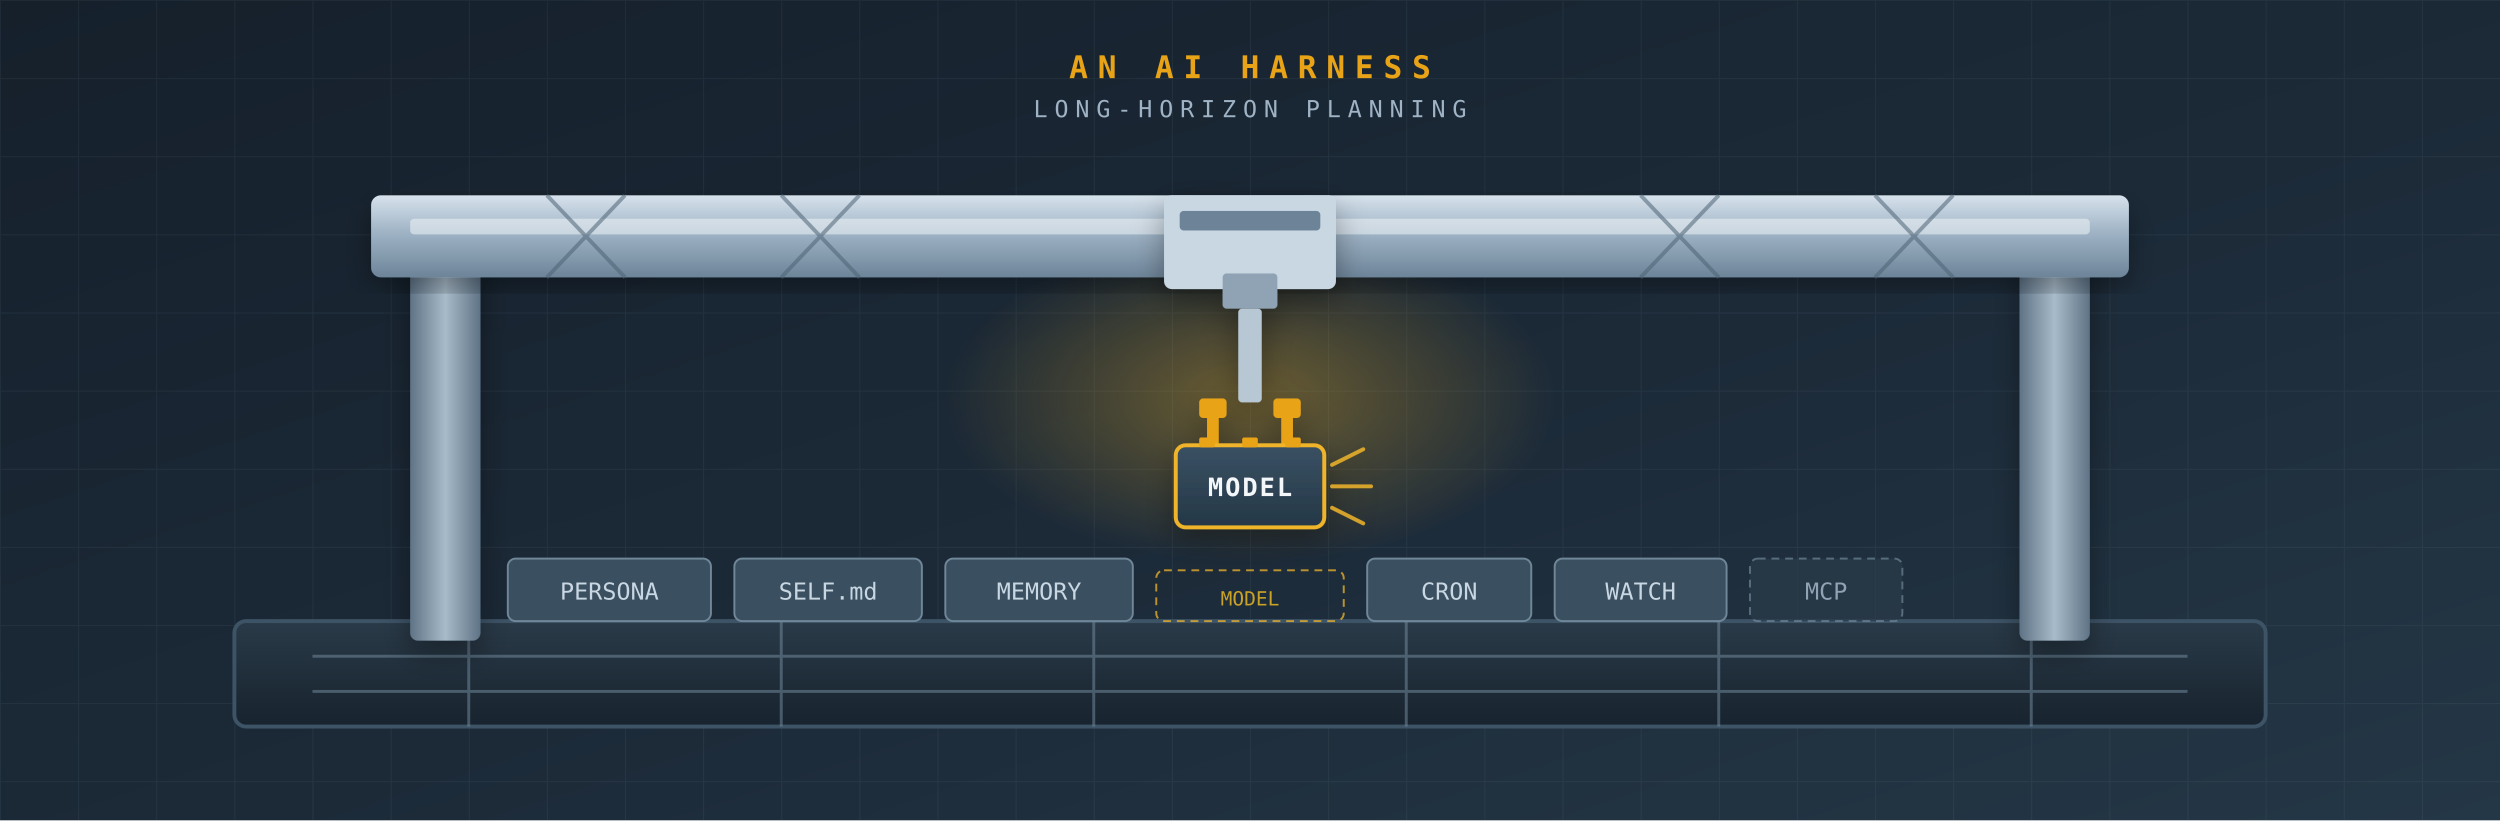
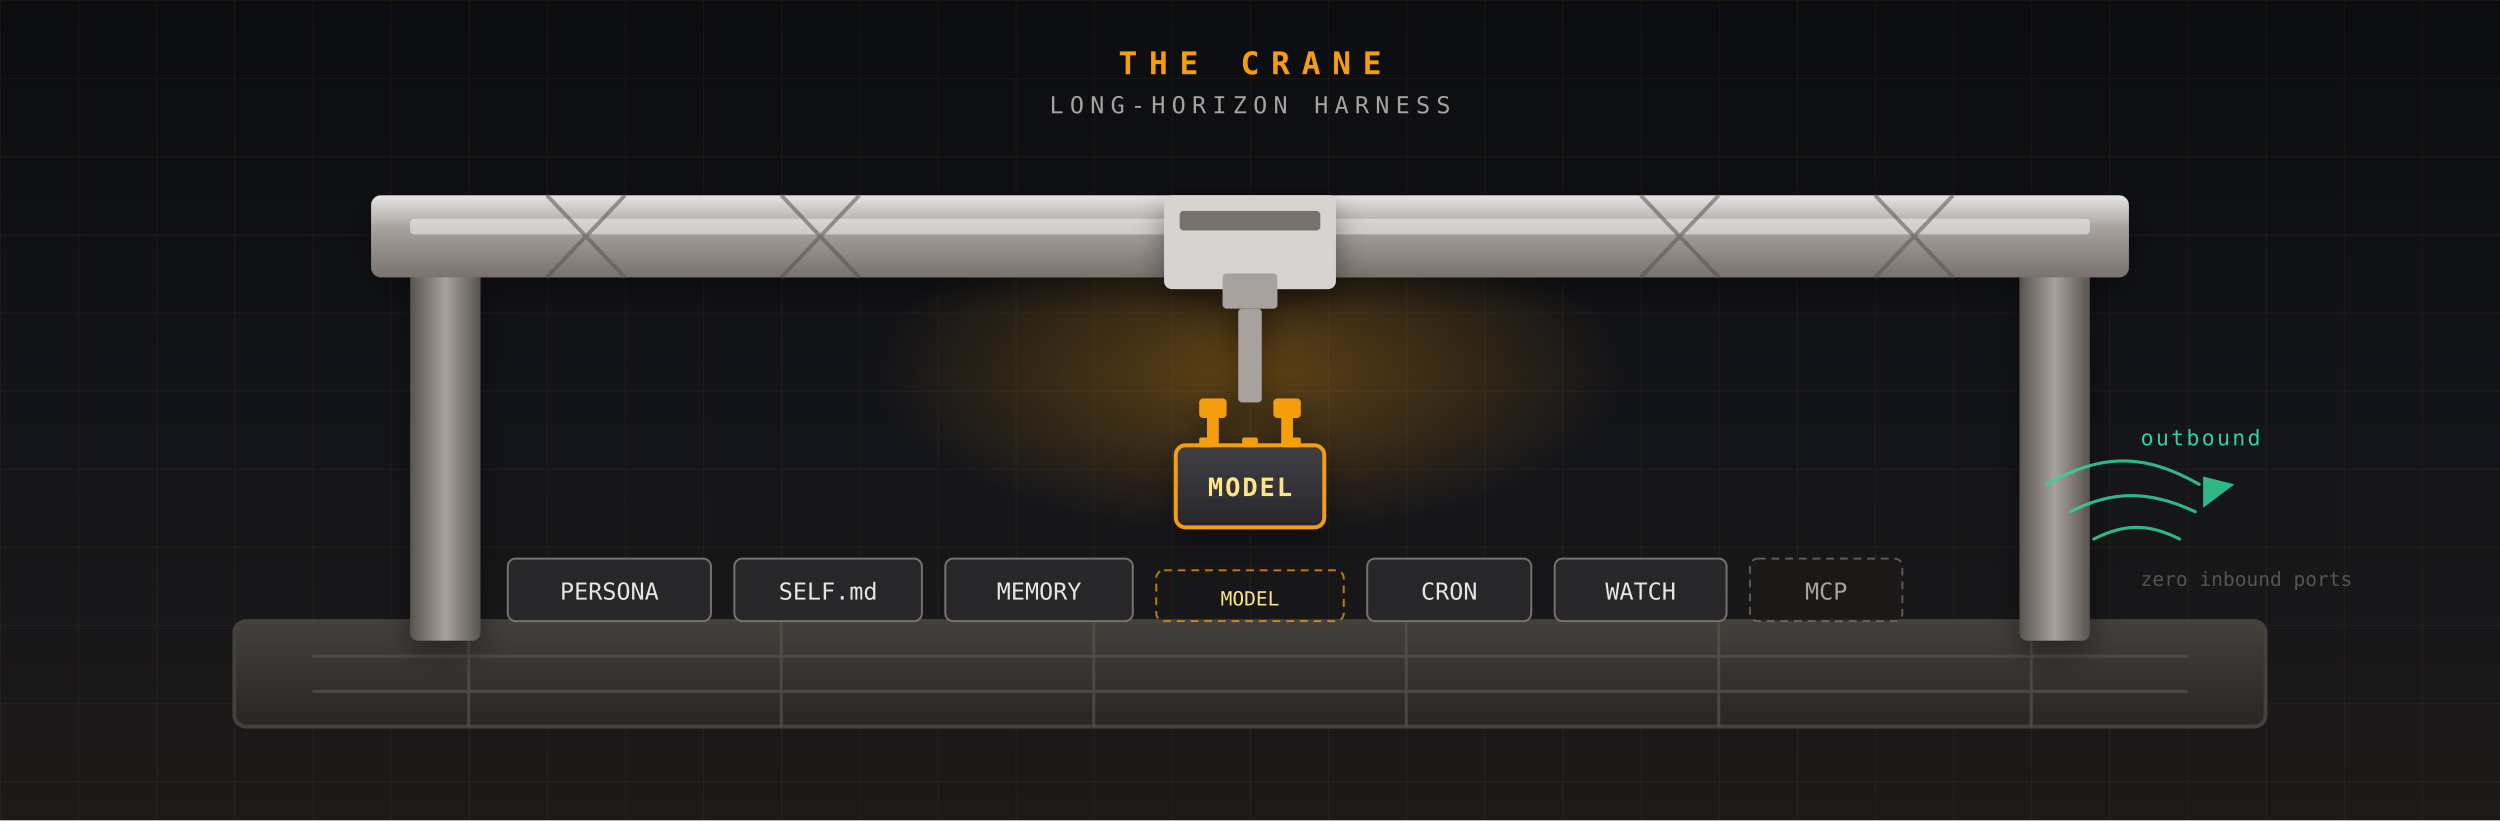
- <svg xmlns="http://www.w3.org/2000/svg" width="1280" height="420" viewBox="0 0 1280 420" role="img" aria-label="ai-gantry — an AI harness for long-horizon planning">
+ <svg xmlns="http://www.w3.org/2000/svg" width="1280" height="420" viewBox="0 0 1280 420" role="img" aria-label="ai-gantry - the crane. A long-horizon AI harness around one model. Nothing listens.">
  <defs>
-     <linearGradient id="sky" x1="0" y1="0" x2="1" y2="1">
-       <stop offset="0%" stop-color="#15202b" />
-       <stop offset="55%" stop-color="#1c2a38" />
-       <stop offset="100%" stop-color="#243746" />
+     <linearGradient id="sky" x1="0" y1="0" x2="0" y2="1">
+       <stop offset="0%" stop-color="#0c0d10" />
+       <stop offset="55%" stop-color="#14151a" />
+       <stop offset="100%" stop-color="#1c1917" />
    </linearGradient>
    <linearGradient id="beam" x1="0" y1="0" x2="0" y2="1">
-       <stop offset="0%" stop-color="#d7e2ec" />
-       <stop offset="45%" stop-color="#9fb3c5" />
-       <stop offset="100%" stop-color="#6d8498" />
+       <stop offset="0%" stop-color="#e7e5e4" />
+       <stop offset="40%" stop-color="#a8a29e" />
+       <stop offset="100%" stop-color="#78716c" />
    </linearGradient>
    <linearGradient id="post" x1="0" y1="0" x2="1" y2="0">
-       <stop offset="0%" stop-color="#5f7386" />
-       <stop offset="50%" stop-color="#a8bbc9" />
-       <stop offset="100%" stop-color="#5f7386" />
+       <stop offset="0%" stop-color="#57534e" />
+       <stop offset="50%" stop-color="#a8a29e" />
+       <stop offset="100%" stop-color="#57534e" />
    </linearGradient>
    <linearGradient id="bed" x1="0" y1="0" x2="0" y2="1">
-       <stop offset="0%" stop-color="#2a3a48" />
-       <stop offset="100%" stop-color="#17232e" />
+       <stop offset="0%" stop-color="#44403c" />
+       <stop offset="100%" stop-color="#292524" />
    </linearGradient>
    <linearGradient id="chip" x1="0" y1="0" x2="0" y2="1">
-       <stop offset="0%" stop-color="#3a5164" />
-       <stop offset="100%" stop-color="#243746" />
+       <stop offset="0%" stop-color="#3f3f46" />
+       <stop offset="100%" stop-color="#27272a" />
    </linearGradient>
-     <radialGradient id="glow" cx="50%" cy="48%" r="28%">
-       <stop offset="0%" stop-color="#f0b429" stop-opacity="0.38" />
-       <stop offset="100%" stop-color="#f0b429" stop-opacity="0" />
+     <radialGradient id="glow" cx="50%" cy="46%" r="32%">
+       <stop offset="0%" stop-color="#f59e0b" stop-opacity="0.34" />
+       <stop offset="100%" stop-color="#f59e0b" stop-opacity="0" />
    </radialGradient>
    <pattern id="grid" width="40" height="40" patternUnits="userSpaceOnUse">
-       <path d="M40 0H0V40" fill="none" stroke="#8fa3b4" stroke-opacity="0.08" stroke-width="1" />
+       <path d="M40 0H0V40" fill="none" stroke="#f59e0b" stroke-opacity="0.06" stroke-width="1" />
    </pattern>
    <filter id="soft" x="-20%" y="-20%" width="140%" height="140%">
-       <feDropShadow dx="0" dy="6" stdDeviation="8" flood-color="#000" flood-opacity="0.35" />
+       <feDropShadow dx="0" dy="6" stdDeviation="8" flood-color="#000" flood-opacity="0.4" />
    </filter>
  </defs>
  <rect width="1280" height="420" fill="url(#sky)" />
  <rect width="1280" height="420" fill="url(#grid)" />
-   <ellipse cx="640" cy="210" rx="280" ry="150" fill="url(#glow)" />
+   <ellipse cx="640" cy="200" rx="300" ry="130" fill="url(#glow)" />
  <g font-family="ui-monospace, SFMono-Regular, 'DejaVu Sans Mono', Menlo, Consolas, monospace" text-anchor="middle">
-     <text x="640" y="40" fill="#e8a317" font-size="16" font-weight="700" letter-spacing="5">AN AI HARNESS</text>
-     <text x="640" y="60" fill="#9fb3c5" font-size="12" letter-spacing="3.5">LONG-HORIZON PLANNING</text>
+     <text x="640" y="38" fill="#f59e0b" font-size="16" font-weight="700" letter-spacing="6">THE CRANE</text>
+     <text x="640" y="58" fill="#a8a29e" font-size="12" letter-spacing="3.2">LONG-HORIZON HARNESS</text>
  </g>
-   <rect x="120" y="318" width="1040" height="54" rx="6" fill="url(#bed)" stroke="#3d5366" stroke-width="2" />
-   <g stroke="#6f8799" stroke-width="1.5" opacity="0.55">
+   <rect x="120" y="318" width="1040" height="54" rx="6" fill="url(#bed)" stroke="#44403c" stroke-width="2" />
+   <g stroke="#57534e" stroke-width="1.5" opacity="0.7">
    <line x1="160" y1="336" x2="1120" y2="336" />
    <line x1="160" y1="354" x2="1120" y2="354" />
    <line x1="240" y1="318" x2="240" y2="372" />
    <line x1="400" y1="318" x2="400" y2="372" />
    <line x1="560" y1="318" x2="560" y2="372" />
    <line x1="720" y1="318" x2="720" y2="372" />
    <line x1="880" y1="318" x2="880" y2="372" />
    <line x1="1040" y1="318" x2="1040" y2="372" />
  </g>
  <g filter="url(#soft)">
    <rect x="210" y="112" width="36" height="216" rx="4" fill="url(#post)" />
    <rect x="1034" y="112" width="36" height="216" rx="4" fill="url(#post)" />
-   </g>
-   <g filter="url(#soft)">
    <rect x="190" y="100" width="900" height="42" rx="5" fill="url(#beam)" />
-     <rect x="210" y="112" width="860" height="8" rx="2" fill="#eef4f8" opacity="0.55" />
-     <g stroke="#4d6274" stroke-width="2" opacity="0.55">
+     <rect x="210" y="112" width="860" height="8" rx="2" fill="#fafaf9" opacity="0.5" />
+     <g stroke="#57534e" stroke-width="2" opacity="0.55">
      <line x1="280" y1="100" x2="320" y2="142" />
      <line x1="320" y1="100" x2="280" y2="142" />
      <line x1="400" y1="100" x2="440" y2="142" />
      <line x1="440" y1="100" x2="400" y2="142" />
      <line x1="840" y1="100" x2="880" y2="142" />
      <line x1="880" y1="100" x2="840" y2="142" />
      <line x1="960" y1="100" x2="1000" y2="142" />
      <line x1="1000" y1="100" x2="960" y2="142" />
    </g>
  </g>
  <g transform="translate(596,100)" filter="url(#soft)">
-     <rect x="0" y="0" width="88" height="48" rx="4" fill="#c9d7e3" />
-     <rect x="8" y="8" width="72" height="10" rx="2" fill="#6d8498" />
-     <rect x="30" y="40" width="28" height="18" rx="2" fill="#8fa3b4" />
-     <rect x="38" y="58" width="12" height="48" rx="2" fill="#b7c7d4" />
-     <g fill="#e8a317">
+     <rect x="0" y="0" width="88" height="48" rx="4" fill="#d6d3d1" />
+     <rect x="8" y="8" width="72" height="10" rx="2" fill="#78716c" />
+     <rect x="30" y="40" width="28" height="18" rx="2" fill="#a8a29e" />
+     <rect x="38" y="58" width="12" height="48" rx="2" fill="#a8a29e" />
+     <g fill="#f59e0b">
      <rect x="18" y="104" width="14" height="10" rx="2" />
      <rect x="56" y="104" width="14" height="10" rx="2" />
      <rect x="22" y="112" width="6" height="22" rx="1" />
      <rect x="60" y="112" width="6" height="22" rx="1" />
    </g>
-     <rect x="6" y="128" width="76" height="42" rx="5" fill="url(#chip)" stroke="#f0b429" stroke-width="2" />
-     <g fill="#e8a317">
+     <rect x="6" y="128" width="76" height="42" rx="5" fill="url(#chip)" stroke="#f59e0b" stroke-width="2" />
+     <g fill="#f59e0b">
      <rect x="18" y="124" width="8" height="5" rx="1" />
      <rect x="40" y="124" width="8" height="5" rx="1" />
      <rect x="62" y="124" width="8" height="5" rx="1" />
    </g>
-     <text x="44" y="154" text-anchor="middle" fill="#f4f7fa" font-family="ui-monospace, SFMono-Regular, 'DejaVu Sans Mono', Menlo, Consolas, monospace" font-size="13" font-weight="700" letter-spacing="1">MODEL</text>
-     <g stroke="#f0b429" stroke-width="2" stroke-linecap="round" opacity="0.85">
-       <line x1="86" y1="138" x2="102" y2="130" />
-       <line x1="86" y1="149" x2="106" y2="149" />
-       <line x1="86" y1="160" x2="102" y2="168" />
-     </g>
+     <text x="44" y="154" text-anchor="middle" fill="#fde68a" font-family="ui-monospace, SFMono-Regular, Menlo, Consolas, monospace" font-size="13" font-weight="700" letter-spacing="1">MODEL</text>
  </g>
  <g font-family="ui-monospace, SFMono-Regular, 'DejaVu Sans Mono', Menlo, Consolas, monospace" font-size="12">
-     <rect x="260" y="286" width="104" height="32" rx="4" fill="#3a4f60" stroke="#6f8799" />
-     <text x="312" y="307" text-anchor="middle" fill="#c9d7e3">PERSONA</text>
-     <rect x="376" y="286" width="96" height="32" rx="4" fill="#3a4f60" stroke="#6f8799" />
-     <text x="424" y="307" text-anchor="middle" fill="#c9d7e3">SELF.md</text>
-     <rect x="484" y="286" width="96" height="32" rx="4" fill="#3a4f60" stroke="#6f8799" />
-     <text x="532" y="307" text-anchor="middle" fill="#c9d7e3">MEMORY</text>
-     <rect x="592" y="292" width="96" height="26" rx="4" fill="none" stroke="#f0b429" stroke-dasharray="4 3" opacity="0.75" />
-     <text x="640" y="310" text-anchor="middle" fill="#c9a227" font-size="10">MODEL</text>
-     <rect x="700" y="286" width="84" height="32" rx="4" fill="#3a4f60" stroke="#6f8799" />
-     <text x="742" y="307" text-anchor="middle" fill="#c9d7e3">CRON</text>
-     <rect x="796" y="286" width="88" height="32" rx="4" fill="#3a4f60" stroke="#6f8799" />
-     <text x="840" y="307" text-anchor="middle" fill="#c9d7e3">WATCH</text>
-     <rect x="896" y="286" width="78" height="32" rx="4" fill="#2a3a48" stroke="#6f8799" stroke-dasharray="4 3" opacity="0.7" />
-     <text x="935" y="307" text-anchor="middle" fill="#8fa3b4">MCP</text>
+     <rect x="260" y="286" width="104" height="32" rx="4" fill="#27272a" stroke="#78716c" />
+     <text x="312" y="307" text-anchor="middle" fill="#e7e5e4">PERSONA</text>
+     <rect x="376" y="286" width="96" height="32" rx="4" fill="#27272a" stroke="#78716c" />
+     <text x="424" y="307" text-anchor="middle" fill="#e7e5e4">SELF.md</text>
+     <rect x="484" y="286" width="96" height="32" rx="4" fill="#27272a" stroke="#78716c" />
+     <text x="532" y="307" text-anchor="middle" fill="#e7e5e4">MEMORY</text>
+     <rect x="592" y="292" width="96" height="26" rx="4" fill="none" stroke="#f59e0b" stroke-dasharray="4 3" opacity="0.75" />
+     <text x="640" y="310" text-anchor="middle" fill="#fde68a" font-size="10">MODEL</text>
+     <rect x="700" y="286" width="84" height="32" rx="4" fill="#27272a" stroke="#78716c" />
+     <text x="742" y="307" text-anchor="middle" fill="#e7e5e4">CRON</text>
+     <rect x="796" y="286" width="88" height="32" rx="4" fill="#27272a" stroke="#78716c" />
+     <text x="840" y="307" text-anchor="middle" fill="#e7e5e4">WATCH</text>
+     <rect x="896" y="286" width="78" height="32" rx="4" fill="#1c1917" stroke="#78716c" stroke-dasharray="4 3" opacity="0.75" />
+     <text x="935" y="307" text-anchor="middle" fill="#a8a29e">MCP</text>
  </g>
+   <g fill="none" stroke="#34d399" stroke-width="1.6" stroke-linecap="round" opacity="0.85">
+     <path d="M1048 248 c28 -16 50 -16 78 0" />
+     <path d="M1060 262 c22 -11 40 -11 64 0" />
+     <path d="M1072 276 c16 -8 28 -8 44 0" />
+   </g>
+   <polygon points="1128,244 1144,248 1128,260" fill="#34d399" opacity="0.85" />
+   <text x="1096" y="228" fill="#34d399" font-family="ui-monospace, SFMono-Regular, Menlo, monospace" font-size="11" letter-spacing="1.2">outbound</text>
+   <text x="1096" y="300" fill="#57534e" font-family="ui-monospace, SFMono-Regular, Menlo, monospace" font-size="10">zero inbound ports</text>
</svg>
